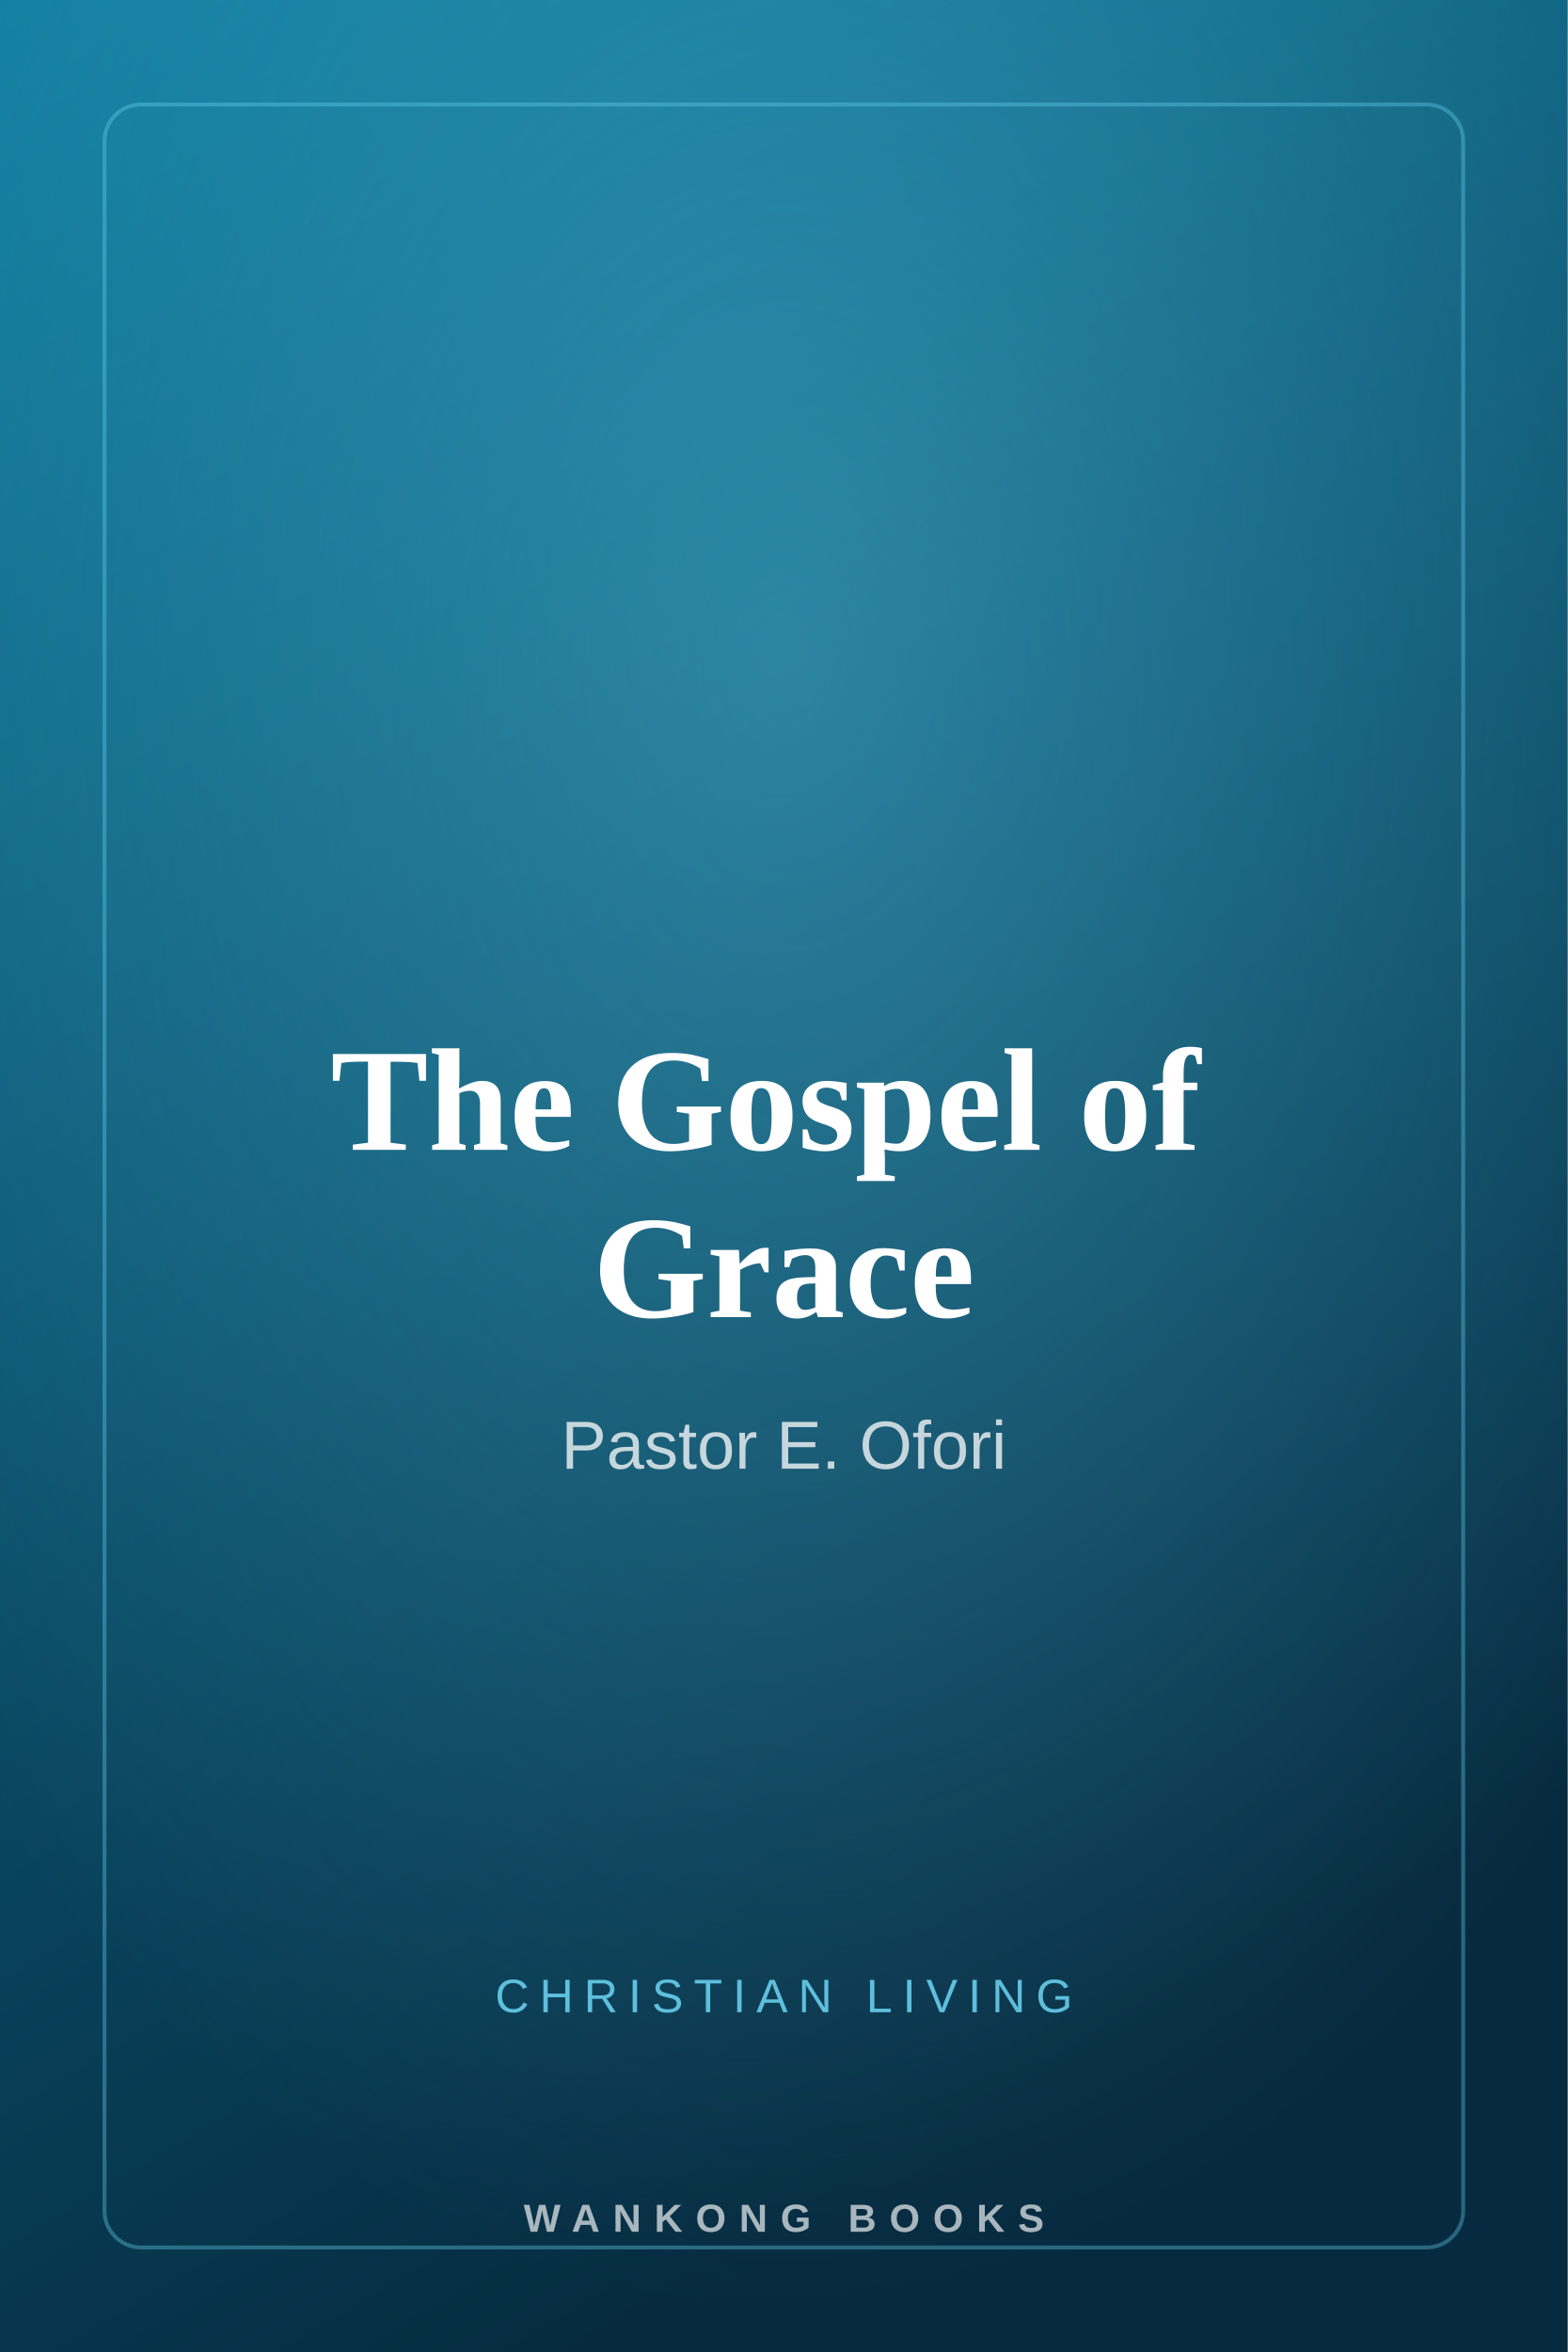
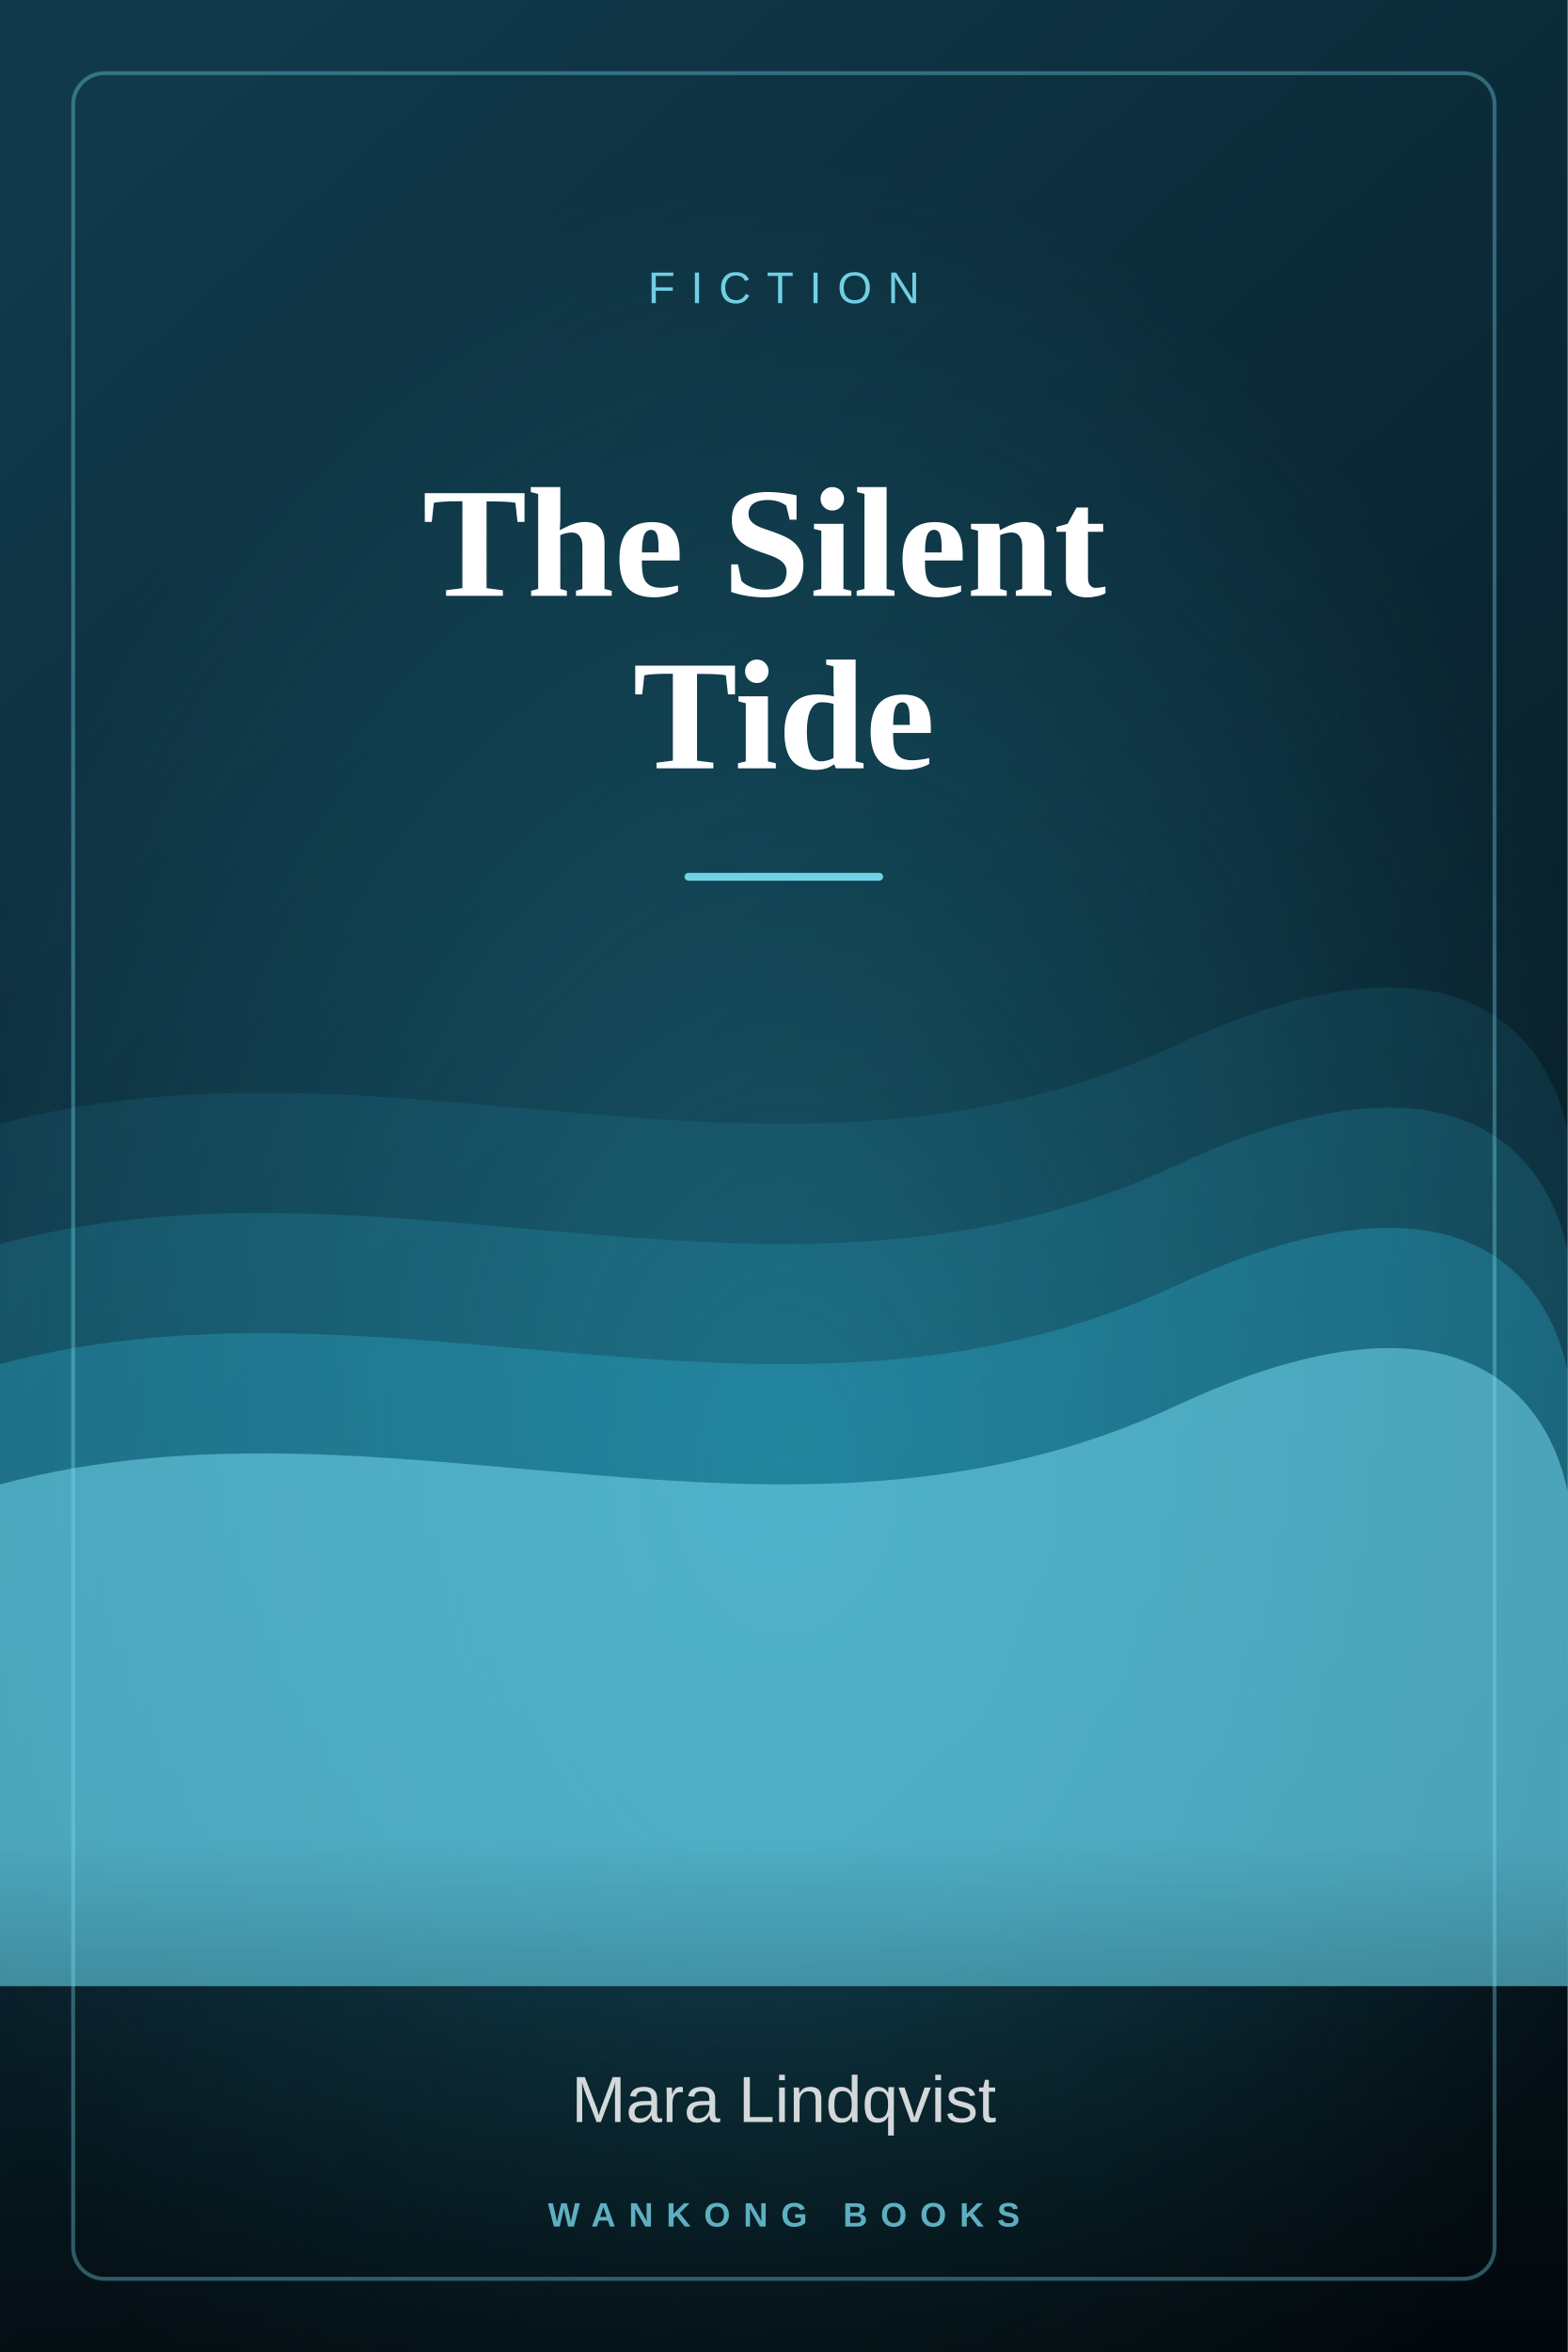
<svg xmlns="http://www.w3.org/2000/svg" width="600" height="900" viewBox="0 0 600 900" font-family="Georgia, 'Times New Roman', serif">
  <defs>
-     <linearGradient id="g" x1="0" y1="0" x2="0.4" y2="1">
-       <stop offset="0" stop-color="#0E7C9E" />
-       <stop offset="1" stop-color="#062A3F" />
+     <linearGradient id="g" x1="0.2" y1="0" x2="0.8" y2="1">
+       <stop offset="0" stop-color="#10394A" />
+       <stop offset="1" stop-color="#05131B" />
    </linearGradient>
-     <radialGradient id="glow" cx="0.5" cy="0.28" r="0.7">
-       <stop offset="0" stop-color="#6BD6F5" stop-opacity="0.35" />
-       <stop offset="1" stop-color="#6BD6F5" stop-opacity="0" />
+     <radialGradient id="glow" cx="0.5" cy="0.62" r="0.55">
+       <stop offset="0" stop-color="#34C6E6" stop-opacity="0.30" />
+       <stop offset="1" stop-color="#34C6E6" stop-opacity="0" />
    </radialGradient>
+     <linearGradient id="vig" x1="0" y1="0" x2="0" y2="1">
+       <stop offset="0" stop-color="#000" stop-opacity="0.0" />
+       <stop offset="0.78" stop-color="#000" stop-opacity="0.0" />
+       <stop offset="1" stop-color="#000" stop-opacity="0.55" />
+     </linearGradient>
  </defs>
  <rect width="600" height="900" fill="url(#g)" />
  <rect width="600" height="900" fill="url(#glow)" />
-   <rect x="40" y="40" width="520" height="820" rx="14" fill="none" stroke="#6BD6F5" stroke-width="1.5" opacity="0.35" />
-   <text x="300.0" y="770" fill="#6BD6F5" font-size="18" letter-spacing="4" text-anchor="middle" font-family="Arial, sans-serif" opacity="0.85">CHRISTIAN LIVING</text>
-   <text x="300.0" y="440" fill="#ffffff" font-size="56" font-weight="bold" text-anchor="middle" style="paint-order:stroke">
-     <tspan x="300.0" dy="0">The Gospel of</tspan>
-     <tspan x="300.0" dy="64">Grace</tspan>
+   <path d="M0 430 C 150 390, 300 470, 450 400 S 600 450, 600 430 L600 760 L0 760 Z" fill="#34C6E6" opacity="0.1" />
+   <path d="M0 476 C 150 436, 300 516, 450 446 S 600 496, 600 476 L600 760 L0 760 Z" fill="#34C6E6" opacity="0.16" />
+   <path d="M0 522 C 150 482, 300 562, 450 492 S 600 542, 600 522 L600 760 L0 760 Z" fill="#34C6E6" opacity="0.26" />
+   <path d="M0 568 C 150 528, 300 608, 450 538 S 600 588, 600 568 L600 760 L0 760 Z" fill="#7BE0F5" opacity="0.5" />
+   <rect width="600" height="900" fill="url(#vig)" />
+   <rect x="28" y="28" width="544" height="844" rx="12" fill="none" stroke="#7BE0F5" stroke-width="1.5" opacity="0.35" />
+   <text x="300" y="116" fill="#7BE0F5" font-size="17" letter-spacing="6" text-anchor="middle" font-family="Arial, sans-serif" opacity="0.9">FICTION</text>
+   <text x="300" y="228" fill="#ffffff" font-size="60" font-weight="bold" text-anchor="middle" style="paint-order:stroke">
+     <tspan x="300" dy="0">The Silent</tspan>
+     <tspan x="300" dy="66">Tide</tspan>
  </text>
-   <text x="300.0" y="562" fill="#ffffff" font-size="26" text-anchor="middle" opacity="0.75" font-family="Arial, sans-serif">Pastor E. Ofori</text>
-   <text x="300.0" y="854" fill="#ffffff" font-size="15" letter-spacing="5" text-anchor="middle" font-family="Arial, sans-serif" font-weight="bold" opacity="0.65">WANKONG BOOKS</text>
+   <rect x="262" y="334" width="76" height="3" rx="1.5" fill="#7BE0F5" opacity="0.9" />
+   <text x="300" y="812" fill="#ffffff" font-size="25" text-anchor="middle" opacity="0.82" font-family="Arial, sans-serif">Mara Lindqvist</text>
+   <text x="300" y="852" fill="#7BE0F5" font-size="13" letter-spacing="5" text-anchor="middle" font-family="Arial, sans-serif" font-weight="bold" opacity="0.75">WANKONG BOOKS</text>
</svg>
